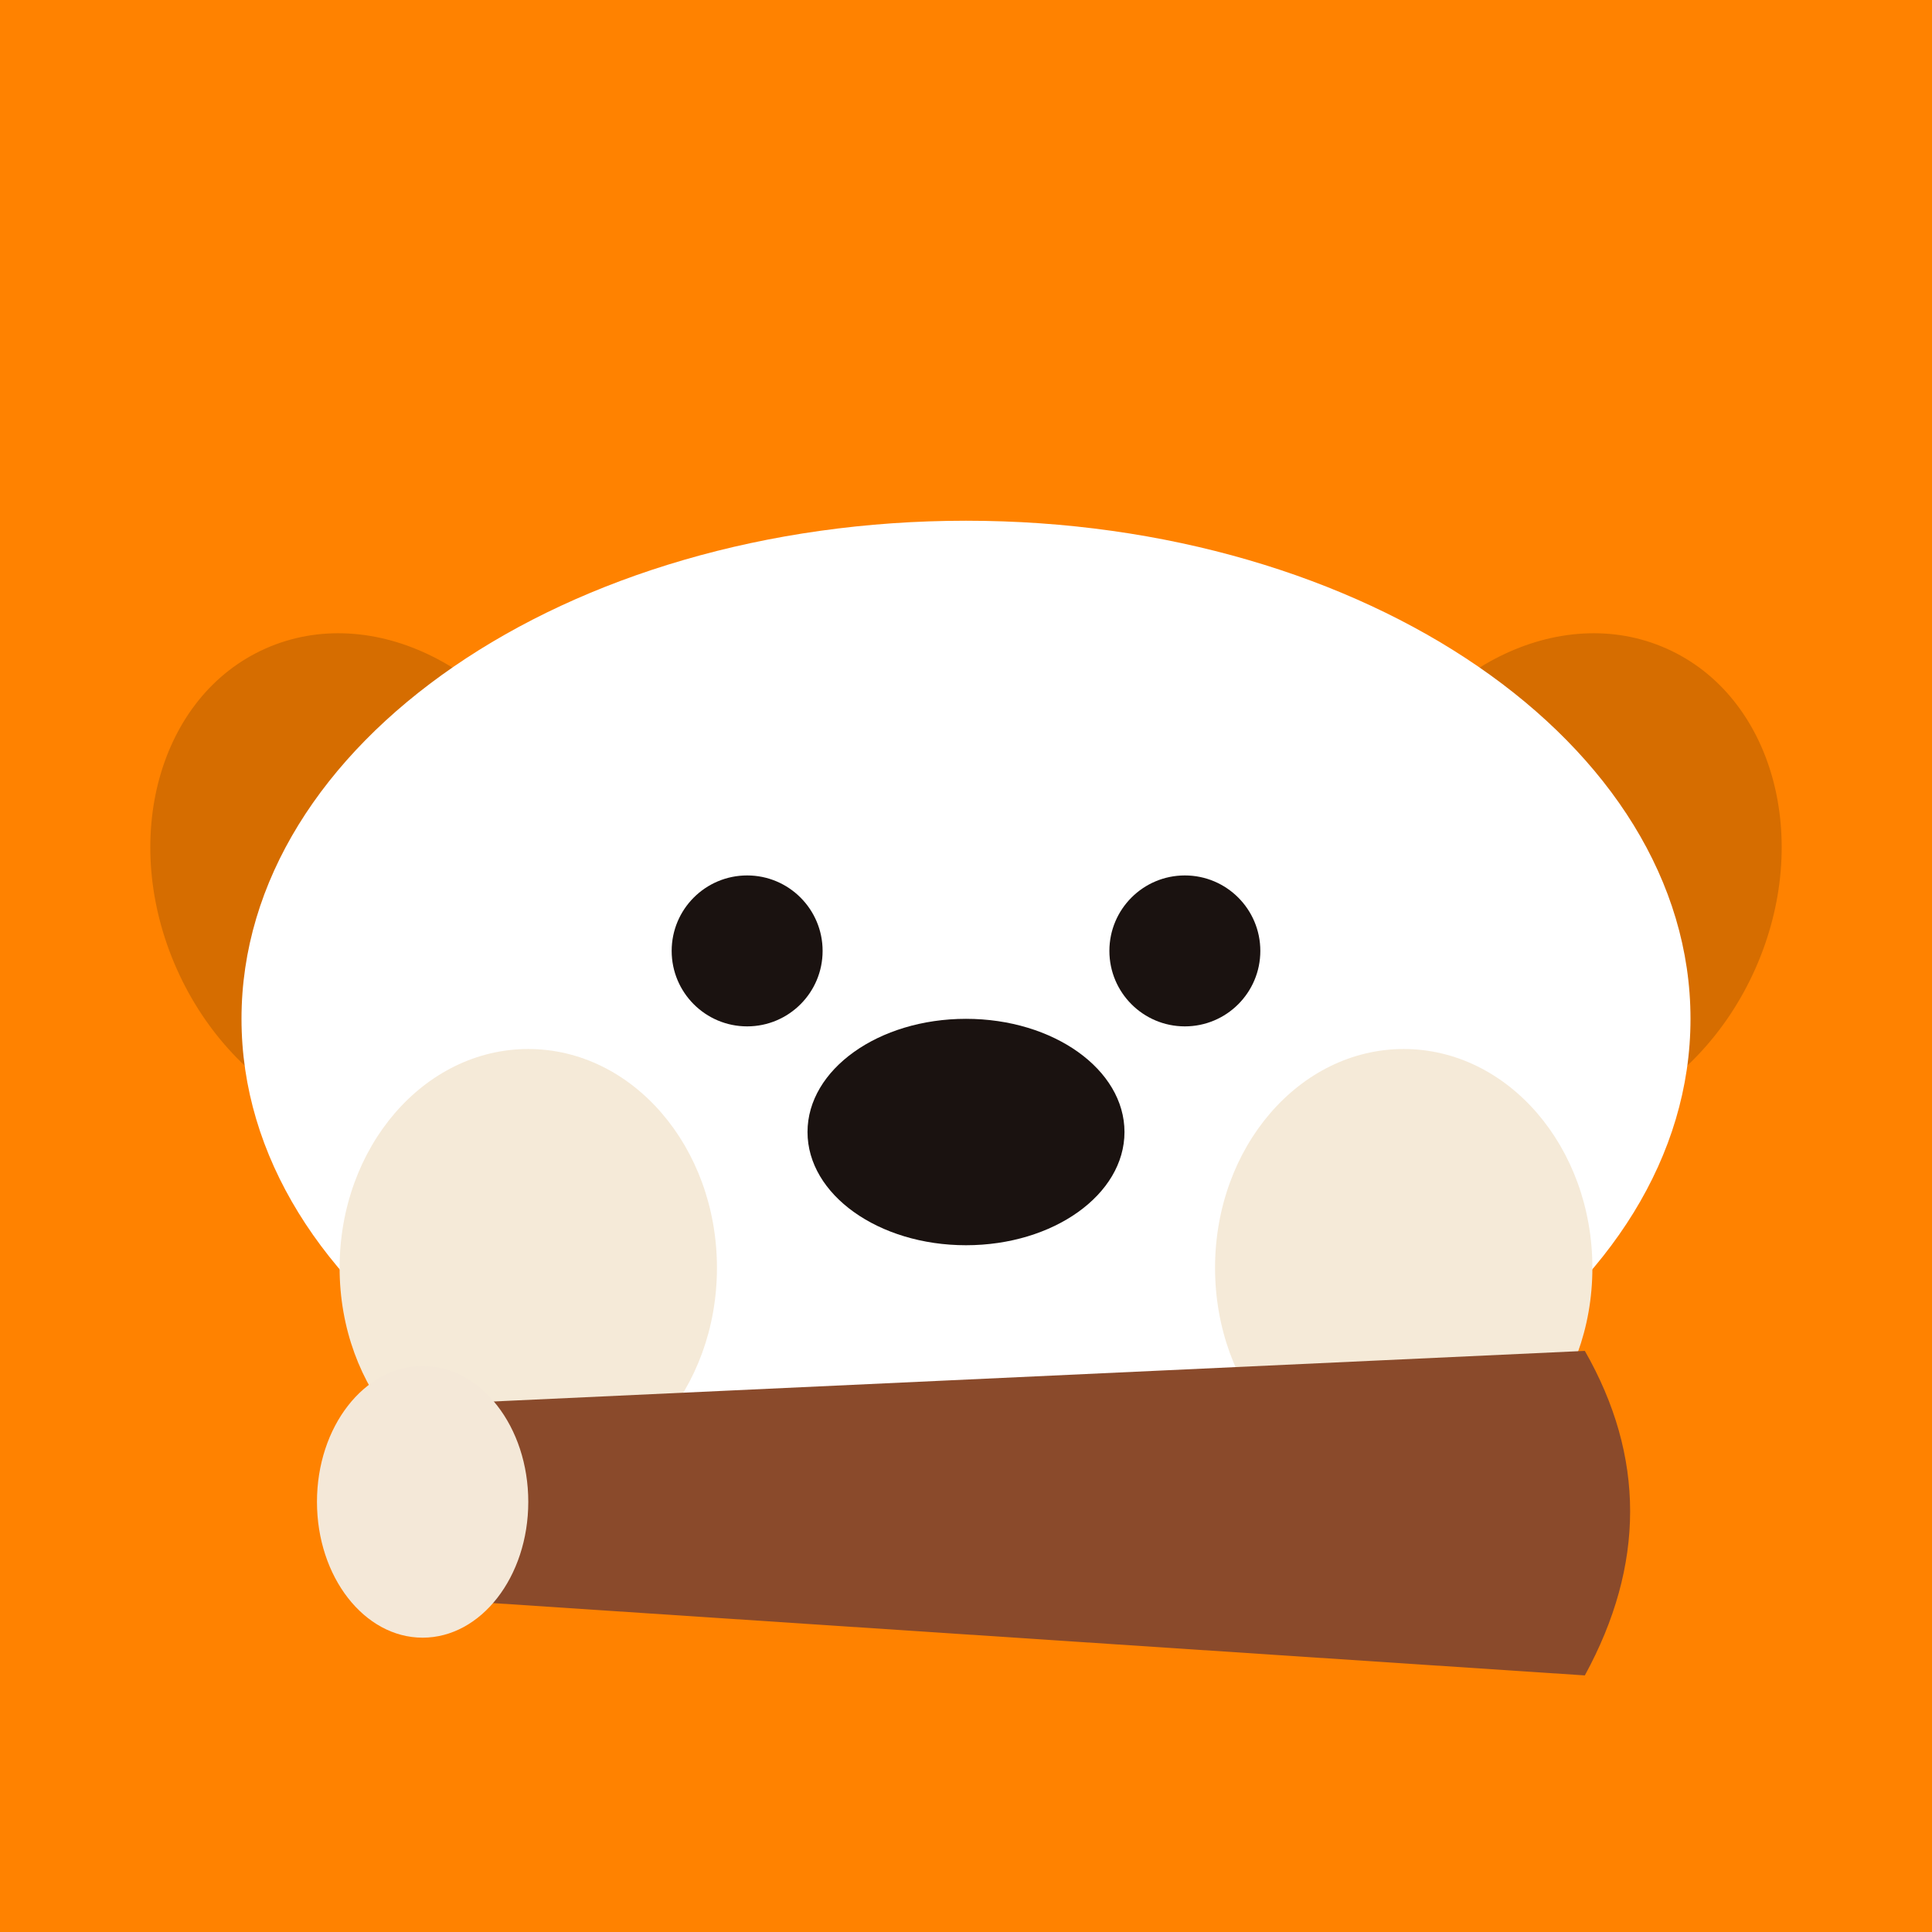
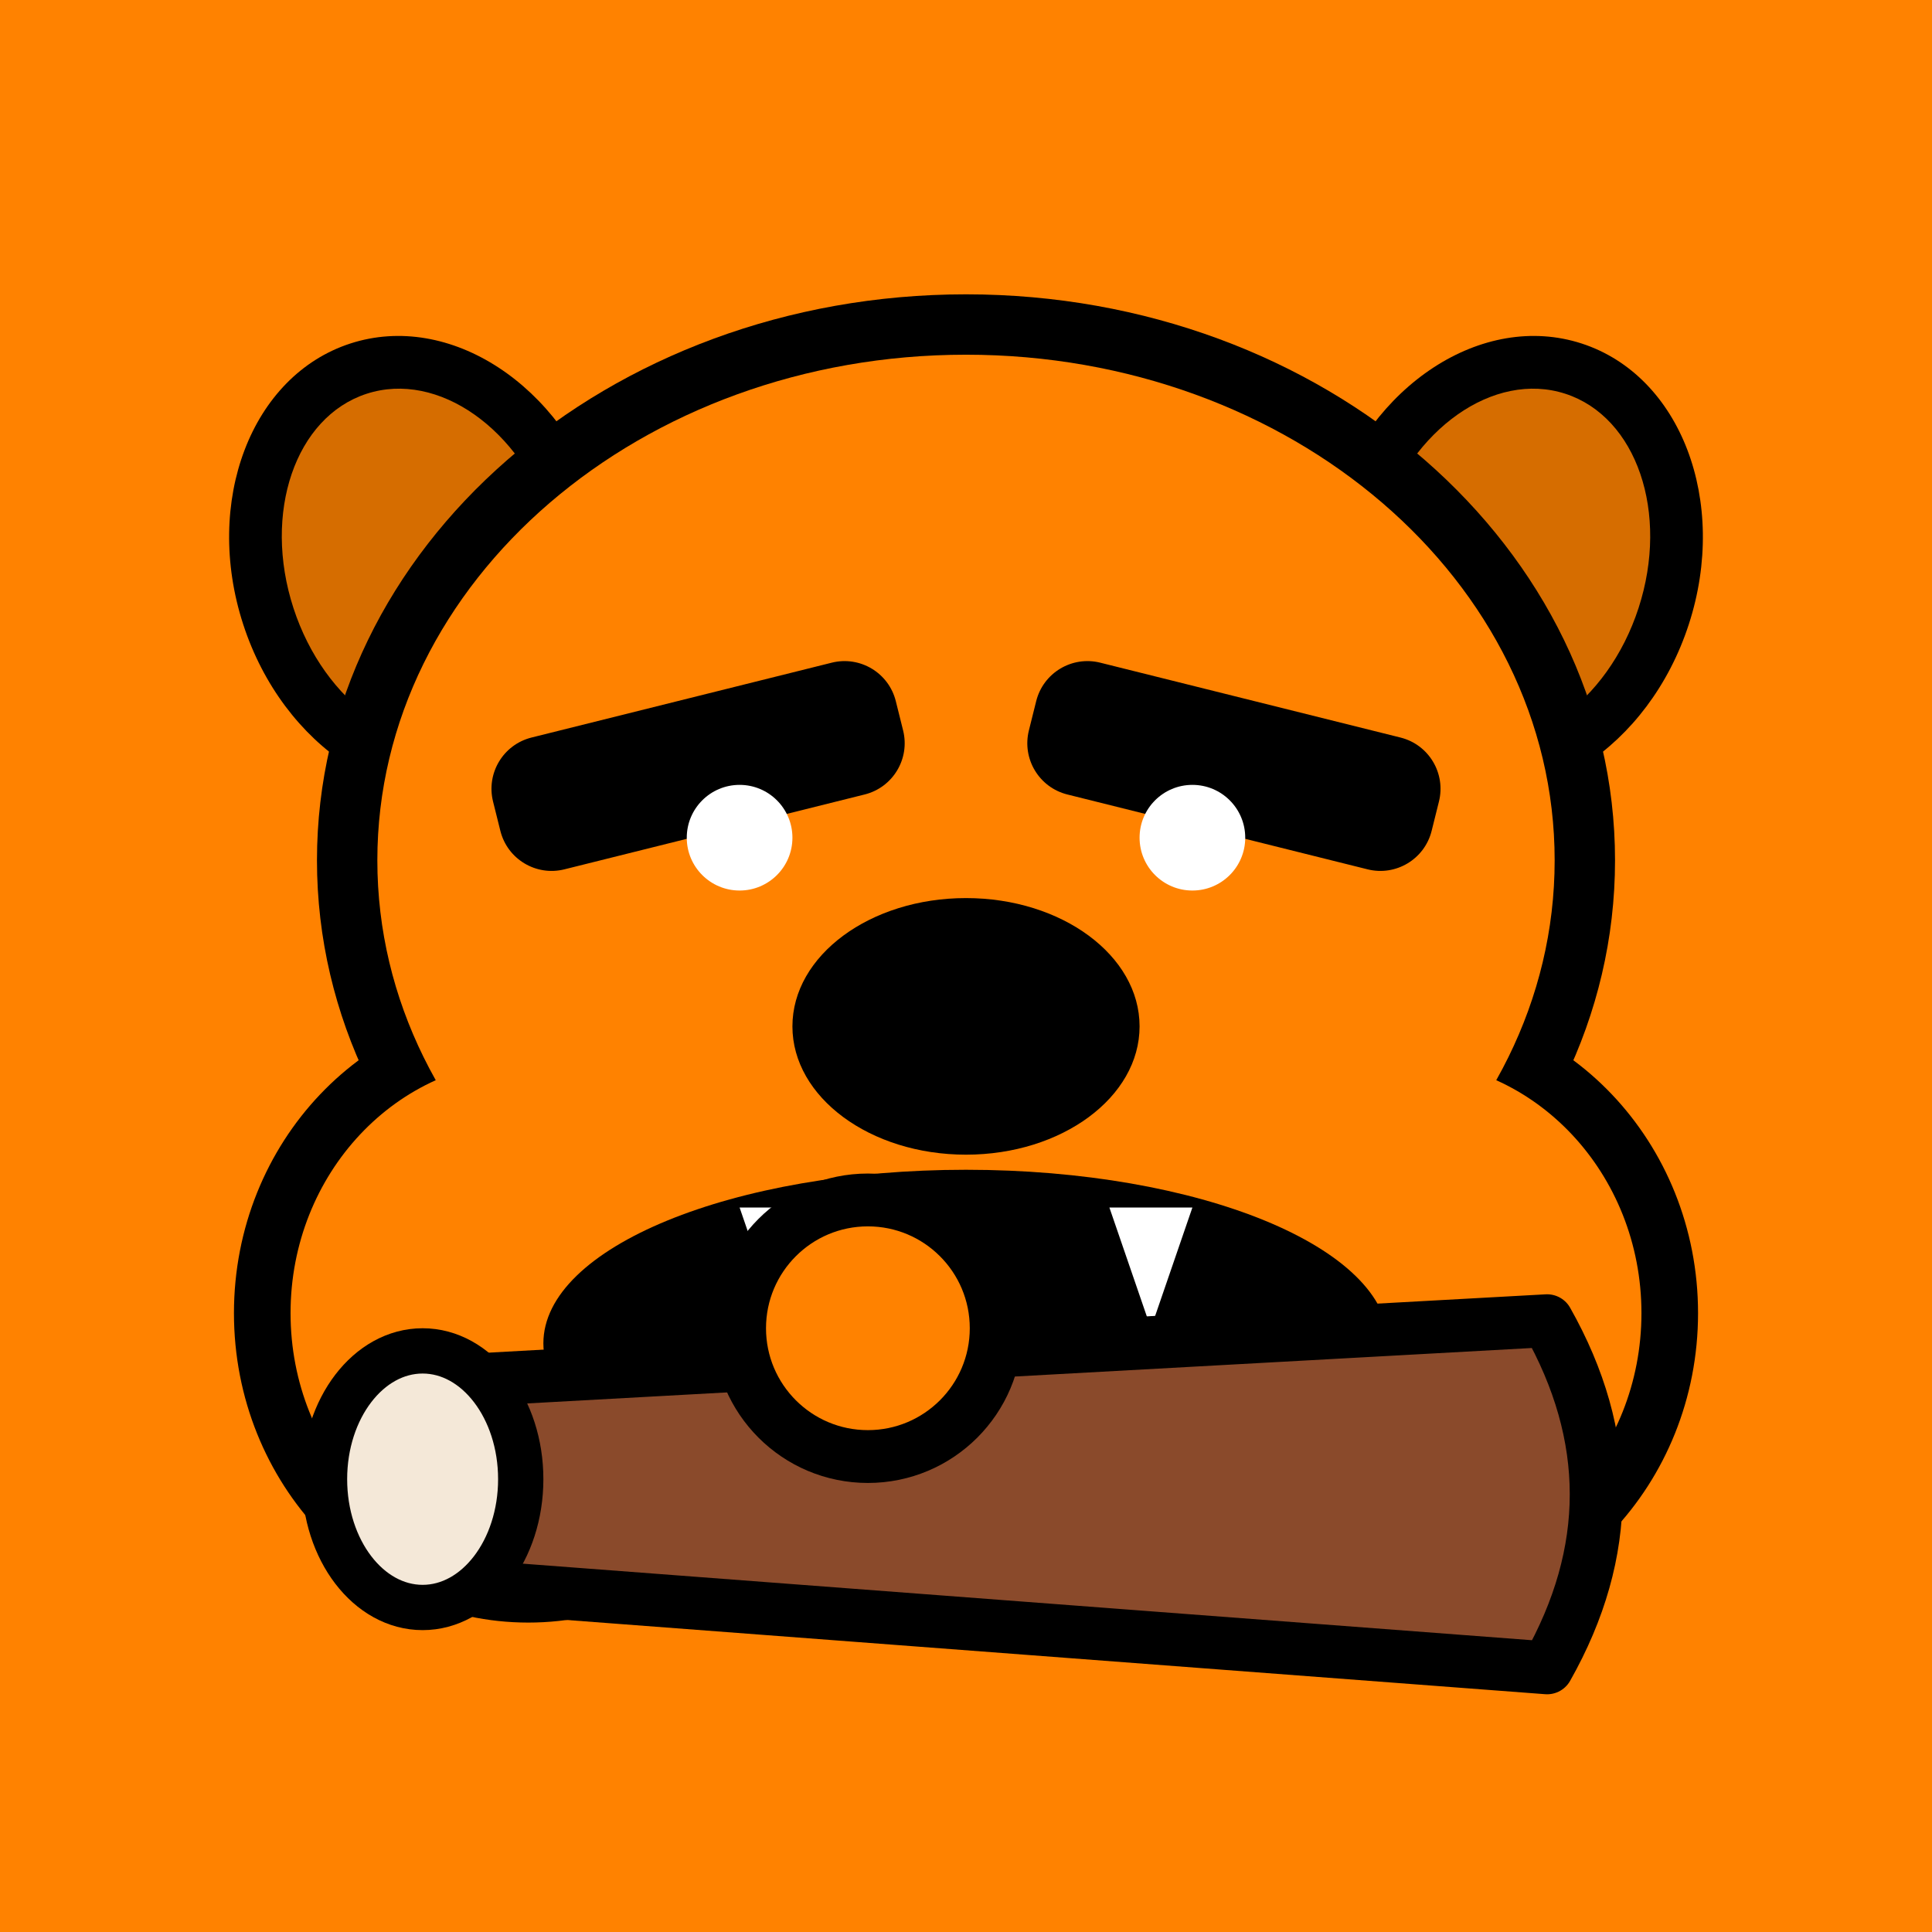
<svg xmlns="http://www.w3.org/2000/svg" width="512" height="512" viewBox="0 0 512 512">
  <rect width="512" height="512" fill="#ff8200" />
-   <ellipse cx="98" cy="234" rx="56" ry="68" fill="#d66d00" transform="rotate(-24 98 234)" />
-   <ellipse cx="414" cy="234" rx="56" ry="68" fill="#d66d00" transform="rotate(24 414 234)" />
-   <ellipse cx="256" cy="270" rx="192" ry="132" fill="#ffffff" />
-   <ellipse cx="140" cy="336" rx="50" ry="58" fill="#f5ead8" />
-   <ellipse cx="372" cy="336" rx="50" ry="58" fill="#f5ead8" />
-   <circle cx="198" cy="252" r="20" fill="#1a1210" />
-   <circle cx="314" cy="252" r="20" fill="#1a1210" />
-   <ellipse cx="256" cy="300" rx="42" ry="30" fill="#1a1210" />
-   <path d="M 118 372 L 420 358 Q 444 400 420 444 L 118 424 Q 100 398 118 372 Z" fill="#8a4a2b" />
-   <ellipse cx="112" cy="398" rx="28" ry="36" fill="#f4e8d8" />
+   <ellipse cx="112" cy="150" rx="50" ry="62" fill="#000" transform="rotate(-18 112 150)" />
+   <ellipse cx="400" cy="150" rx="50" ry="62" fill="#000" transform="rotate(18 400 150)" />
+   <ellipse cx="112" cy="150" rx="36" ry="48" fill="#d66d00" transform="rotate(-18 112 150)" />
+   <ellipse cx="400" cy="150" rx="36" ry="48" fill="#d66d00" transform="rotate(18 400 150)" />
+   <ellipse cx="256" cy="228" rx="172" ry="150" fill="#000" />
+   <ellipse cx="140" cy="348" rx="78" ry="82" fill="#000" />
+   <ellipse cx="372" cy="348" rx="78" ry="82" fill="#000" />
+   <ellipse cx="256" cy="228" rx="156" ry="134" fill="#ff8200" />
+   <ellipse cx="140" cy="348" rx="63" ry="67" fill="#ff8200" />
+   <ellipse cx="372" cy="348" rx="63" ry="67" fill="#ff8200" />
+   <rect x="130" y="185" width="110" height="36" rx="14" fill="#000" transform="rotate(-14 185 203)" />
+   <rect x="272" y="185" width="110" height="36" rx="14" fill="#000" transform="rotate(14 327 203)" />
+   <circle cx="196" cy="222" r="14" fill="#fff" />
+   <circle cx="316" cy="222" r="14" fill="#fff" />
+   <ellipse cx="256" cy="272" rx="46" ry="34" fill="#000" />
+   <ellipse cx="256" cy="356" rx="112" ry="46" fill="#000" />
+   <polygon points="196,320 218,320 207,352" fill="#fff" />
+   <polygon points="294,320 316,320 305,352" fill="#fff" />
+   <path d="M 120 366 L 410 350 Q 436 396 410 442 L 120 420 Q 100 396 120 366 Z" fill="#8a4a2b" stroke="#000" stroke-width="14" stroke-linejoin="round" />
+   <ellipse cx="112" cy="392" rx="26" ry="34" fill="#f4e8d8" stroke="#000" stroke-width="12" />
+   <circle cx="230" cy="352" r="34" fill="#ff8200" stroke="#000" stroke-width="14" />
</svg>
